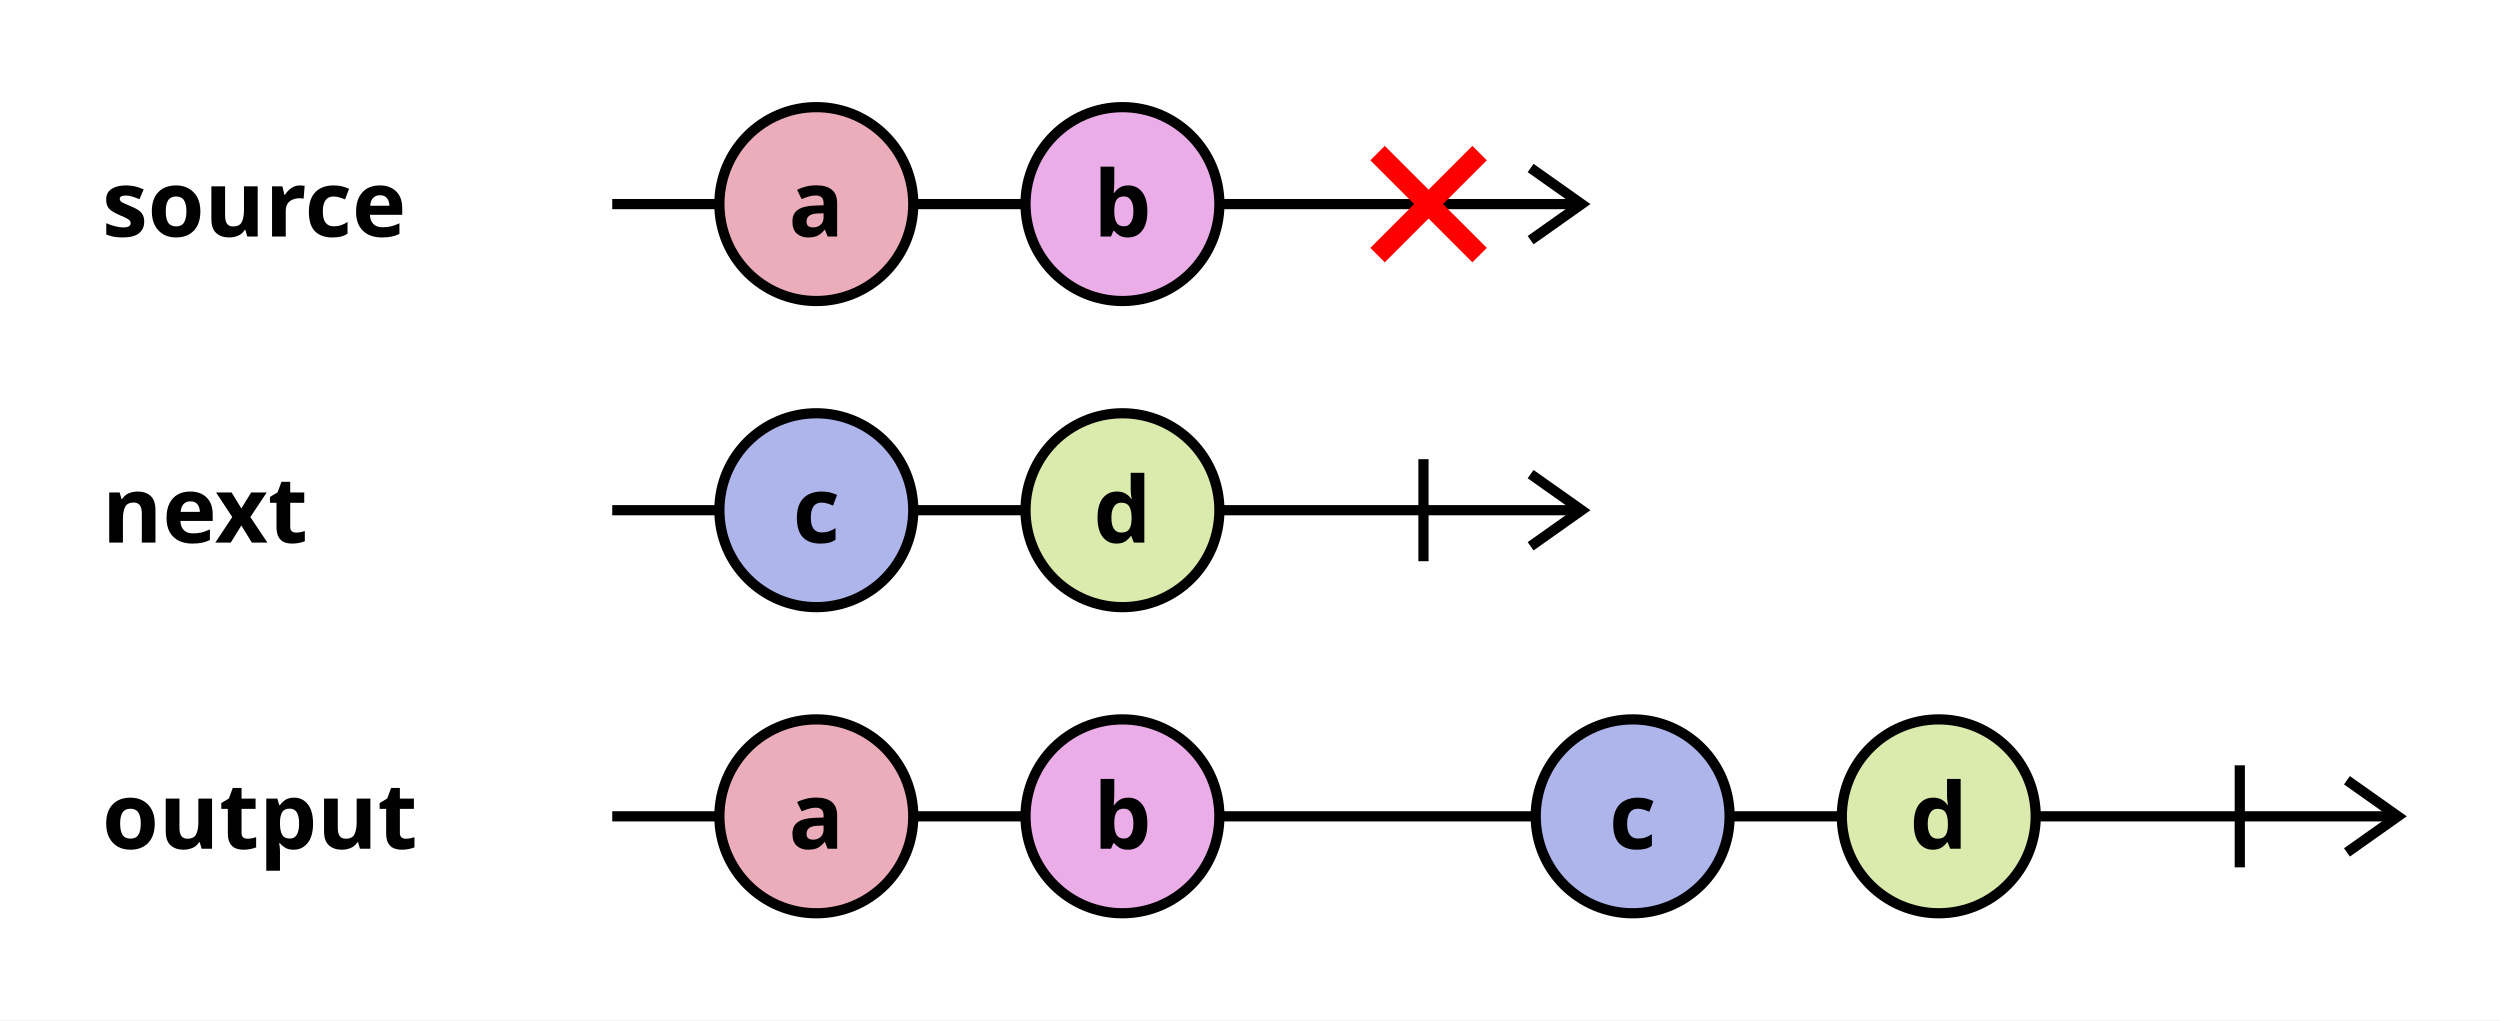
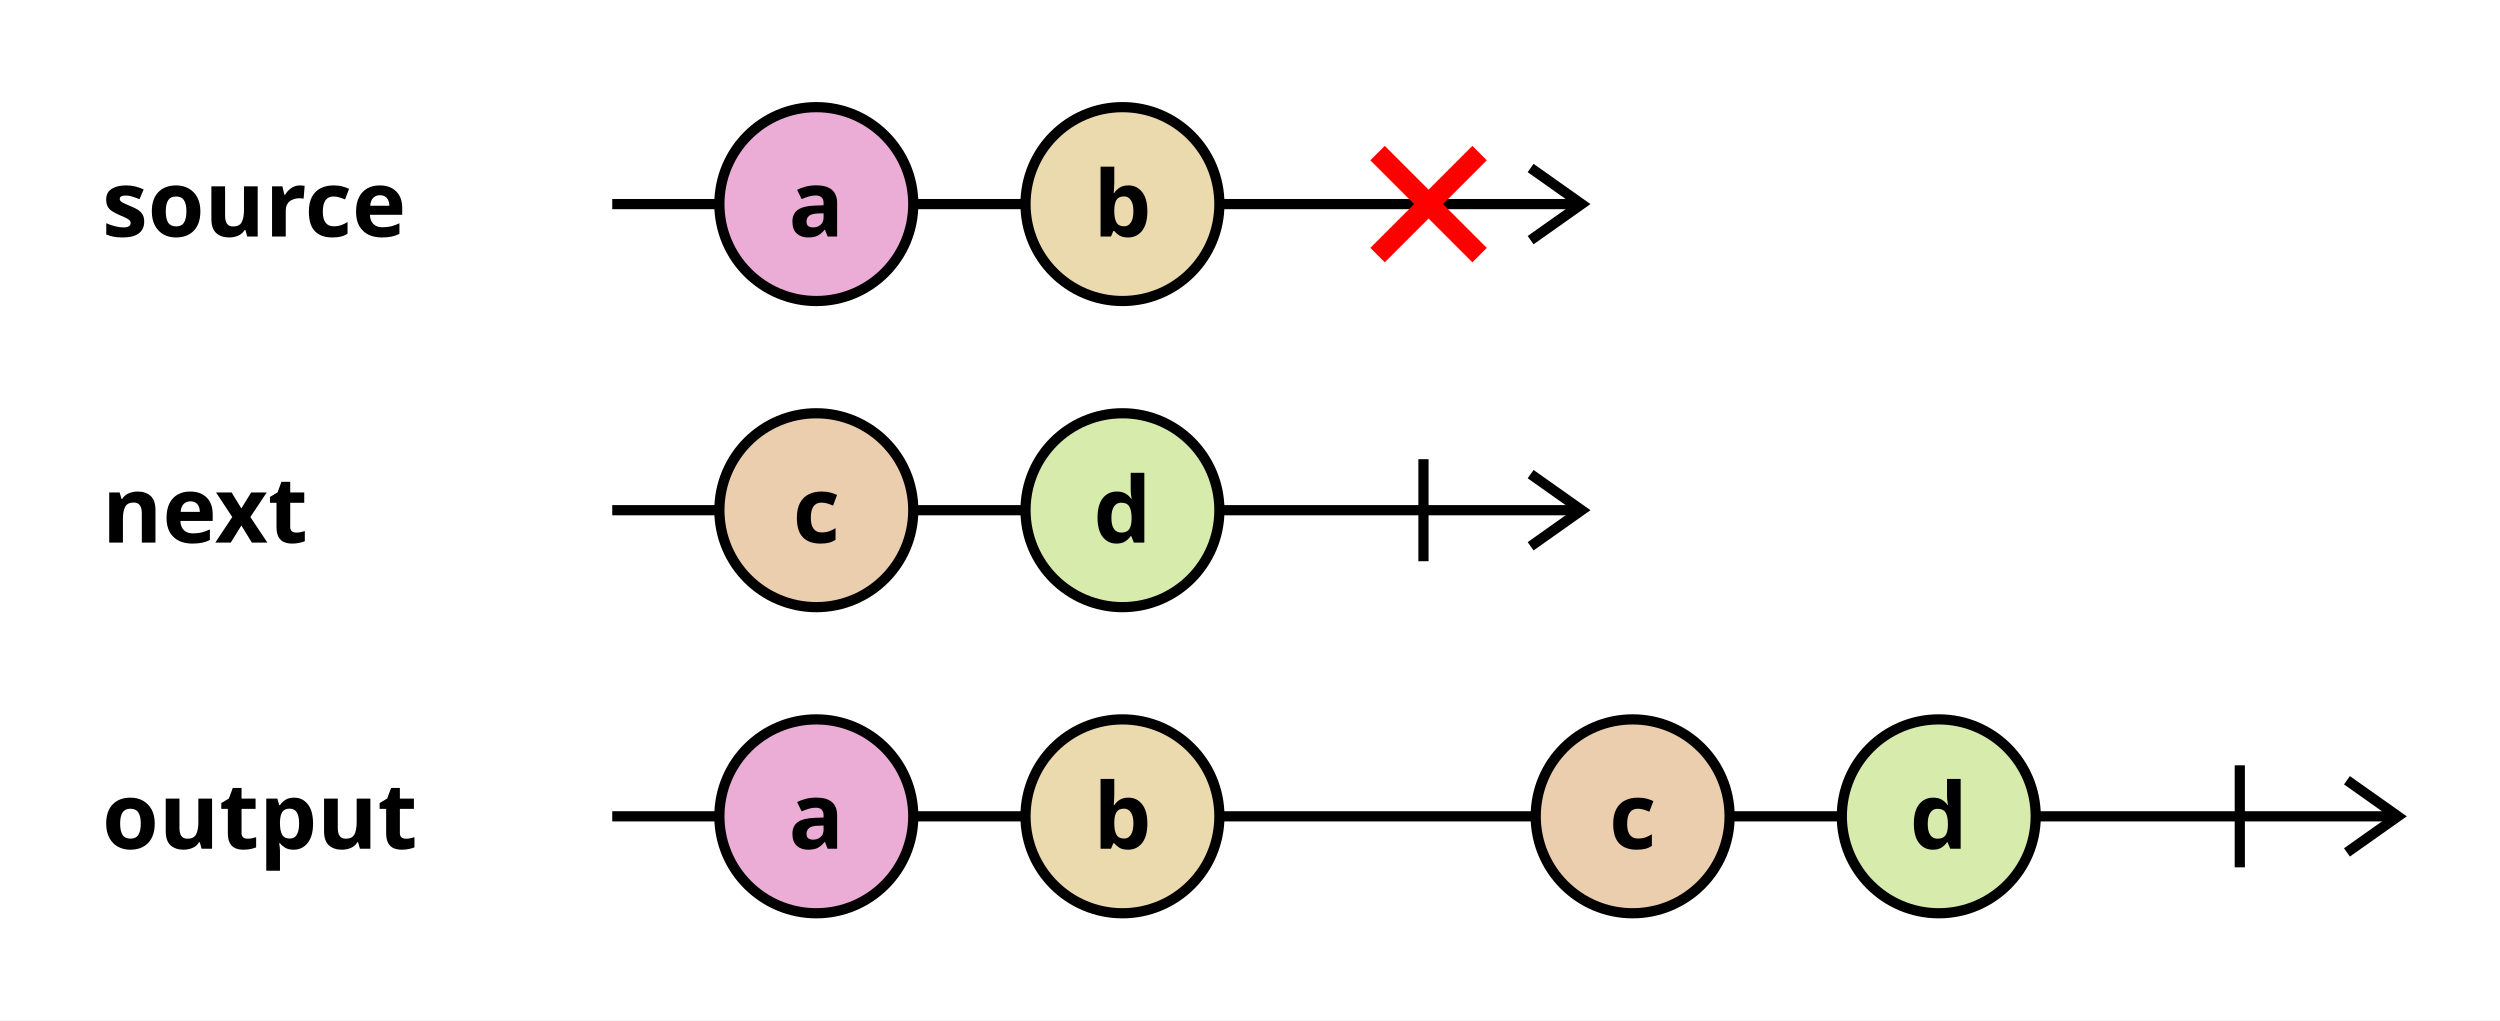
<svg xmlns="http://www.w3.org/2000/svg" viewBox="0 0 490 200" width="490" height="200">
  <rect x="0" y="0" fill="white" width="490" height="200" />
  <g transform="translate(20 20)">
    <g transform="translate(0 0)">
      <text x="0" y="20" fill="black" font-family="sans-serif" font-size="18px" font-weight="bold" font-style="normal" dominant-baseline="middle">source</text>
      <g transform="translate(100 0)">
        <g>
          <line x1="0" y1="20" x2="190" y2="20" stroke="black" stroke-width="2" />
          <polyline points="180,12.929 190,20 180,27.071" stroke="black" stroke-width="2" fill="none" />
        </g>
        <g transform="translate(20 0)">
-           <ellipse cx="20" cy="20" rx="19" ry="19" fill="hsl(348.08, 60%, 80%)" stroke="black" stroke-width="2" />
+           <ellipse cx="20" cy="20" rx="19" ry="19" fill="hsl(320.927, 60%, 80%)" stroke="black" stroke-width="2" />
          <text x="20" y="20" fill="black" font-family="sans-serif" font-size="18px" font-weight="bold" font-style="normal" dominant-baseline="middle" text-anchor="middle">a</text>
        </g>
        <g transform="translate(80 0)">
-           <ellipse cx="20" cy="20" rx="19" ry="19" fill="hsl(303.624, 60%, 80%)" stroke="black" stroke-width="2" />
+           <ellipse cx="20" cy="20" rx="19" ry="19" fill="hsl(44.11, 60%, 80%)" stroke="black" stroke-width="2" />
          <text x="20" y="20" fill="black" font-family="sans-serif" font-size="18px" font-weight="bold" font-style="normal" dominant-baseline="middle" text-anchor="middle">b</text>
        </g>
        <g transform="translate(150 10)">
          <line x1="0" y1="0" x2="20" y2="20" stroke="red" stroke-width="4" />
          <line x1="20" y1="0" x2="0" y2="20" stroke="red" stroke-width="4" />
        </g>
      </g>
    </g>
    <g transform="translate(0 60)">
      <text x="0" y="20" fill="black" font-family="sans-serif" font-size="18px" font-weight="bold" font-style="normal" dominant-baseline="middle">next</text>
      <g transform="translate(100 0)">
        <g>
          <line x1="0" y1="20" x2="190" y2="20" stroke="black" stroke-width="2" />
          <polyline points="180,12.929 190,20 180,27.071" stroke="black" stroke-width="2" fill="none" />
        </g>
        <g transform="translate(20 0)">
-           <ellipse cx="20" cy="20" rx="19" ry="19" fill="hsl(232.756, 60%, 80%)" stroke="black" stroke-width="2" />
+           <ellipse cx="20" cy="20" rx="19" ry="19" fill="hsl(31.663, 60%, 80%)" stroke="black" stroke-width="2" />
          <text x="20" y="20" fill="black" font-family="sans-serif" font-size="18px" font-weight="bold" font-style="normal" dominant-baseline="middle" text-anchor="middle">c</text>
        </g>
        <g transform="translate(80 0)">
-           <ellipse cx="20" cy="20" rx="19" ry="19" fill="hsl(76.267, 60%, 80%)" stroke="black" stroke-width="2" />
+           <ellipse cx="20" cy="20" rx="19" ry="19" fill="hsl(79.047, 60%, 80%)" stroke="black" stroke-width="2" />
          <text x="20" y="20" fill="black" font-family="sans-serif" font-size="18px" font-weight="bold" font-style="normal" dominant-baseline="middle" text-anchor="middle">d</text>
        </g>
        <g transform="translate(159 0)">
          <line x1="0" y1="10" x2="0" y2="30" stroke="black" stroke-width="2" />
        </g>
      </g>
    </g>
    <g transform="translate(0 120)">
      <text x="0" y="20" fill="black" font-family="sans-serif" font-size="18px" font-weight="bold" font-style="normal" dominant-baseline="middle">output</text>
      <g transform="translate(100 0)">
        <g>
          <line x1="0" y1="20" x2="350" y2="20" stroke="black" stroke-width="2" />
          <polyline points="340,12.929 350,20 340,27.071" stroke="black" stroke-width="2" fill="none" />
        </g>
        <g transform="translate(20 0)">
-           <ellipse cx="20" cy="20" rx="19" ry="19" fill="hsl(348.08, 60%, 80%)" stroke="black" stroke-width="2" />
+           <ellipse cx="20" cy="20" rx="19" ry="19" fill="hsl(320.927, 60%, 80%)" stroke="black" stroke-width="2" />
          <text x="20" y="20" fill="black" font-family="sans-serif" font-size="18px" font-weight="bold" font-style="normal" dominant-baseline="middle" text-anchor="middle">a</text>
        </g>
        <g transform="translate(80 0)">
-           <ellipse cx="20" cy="20" rx="19" ry="19" fill="hsl(303.624, 60%, 80%)" stroke="black" stroke-width="2" />
+           <ellipse cx="20" cy="20" rx="19" ry="19" fill="hsl(44.11, 60%, 80%)" stroke="black" stroke-width="2" />
          <text x="20" y="20" fill="black" font-family="sans-serif" font-size="18px" font-weight="bold" font-style="normal" dominant-baseline="middle" text-anchor="middle">b</text>
        </g>
        <g transform="translate(180 0)">
-           <ellipse cx="20" cy="20" rx="19" ry="19" fill="hsl(232.756, 60%, 80%)" stroke="black" stroke-width="2" />
+           <ellipse cx="20" cy="20" rx="19" ry="19" fill="hsl(31.663, 60%, 80%)" stroke="black" stroke-width="2" />
          <text x="20" y="20" fill="black" font-family="sans-serif" font-size="18px" font-weight="bold" font-style="normal" dominant-baseline="middle" text-anchor="middle">c</text>
        </g>
        <g transform="translate(240 0)">
-           <ellipse cx="20" cy="20" rx="19" ry="19" fill="hsl(76.267, 60%, 80%)" stroke="black" stroke-width="2" />
+           <ellipse cx="20" cy="20" rx="19" ry="19" fill="hsl(79.047, 60%, 80%)" stroke="black" stroke-width="2" />
          <text x="20" y="20" fill="black" font-family="sans-serif" font-size="18px" font-weight="bold" font-style="normal" dominant-baseline="middle" text-anchor="middle">d</text>
        </g>
        <g transform="translate(319 0)">
          <line x1="0" y1="10" x2="0" y2="30" stroke="black" stroke-width="2" />
        </g>
      </g>
    </g>
  </g>
</svg>
